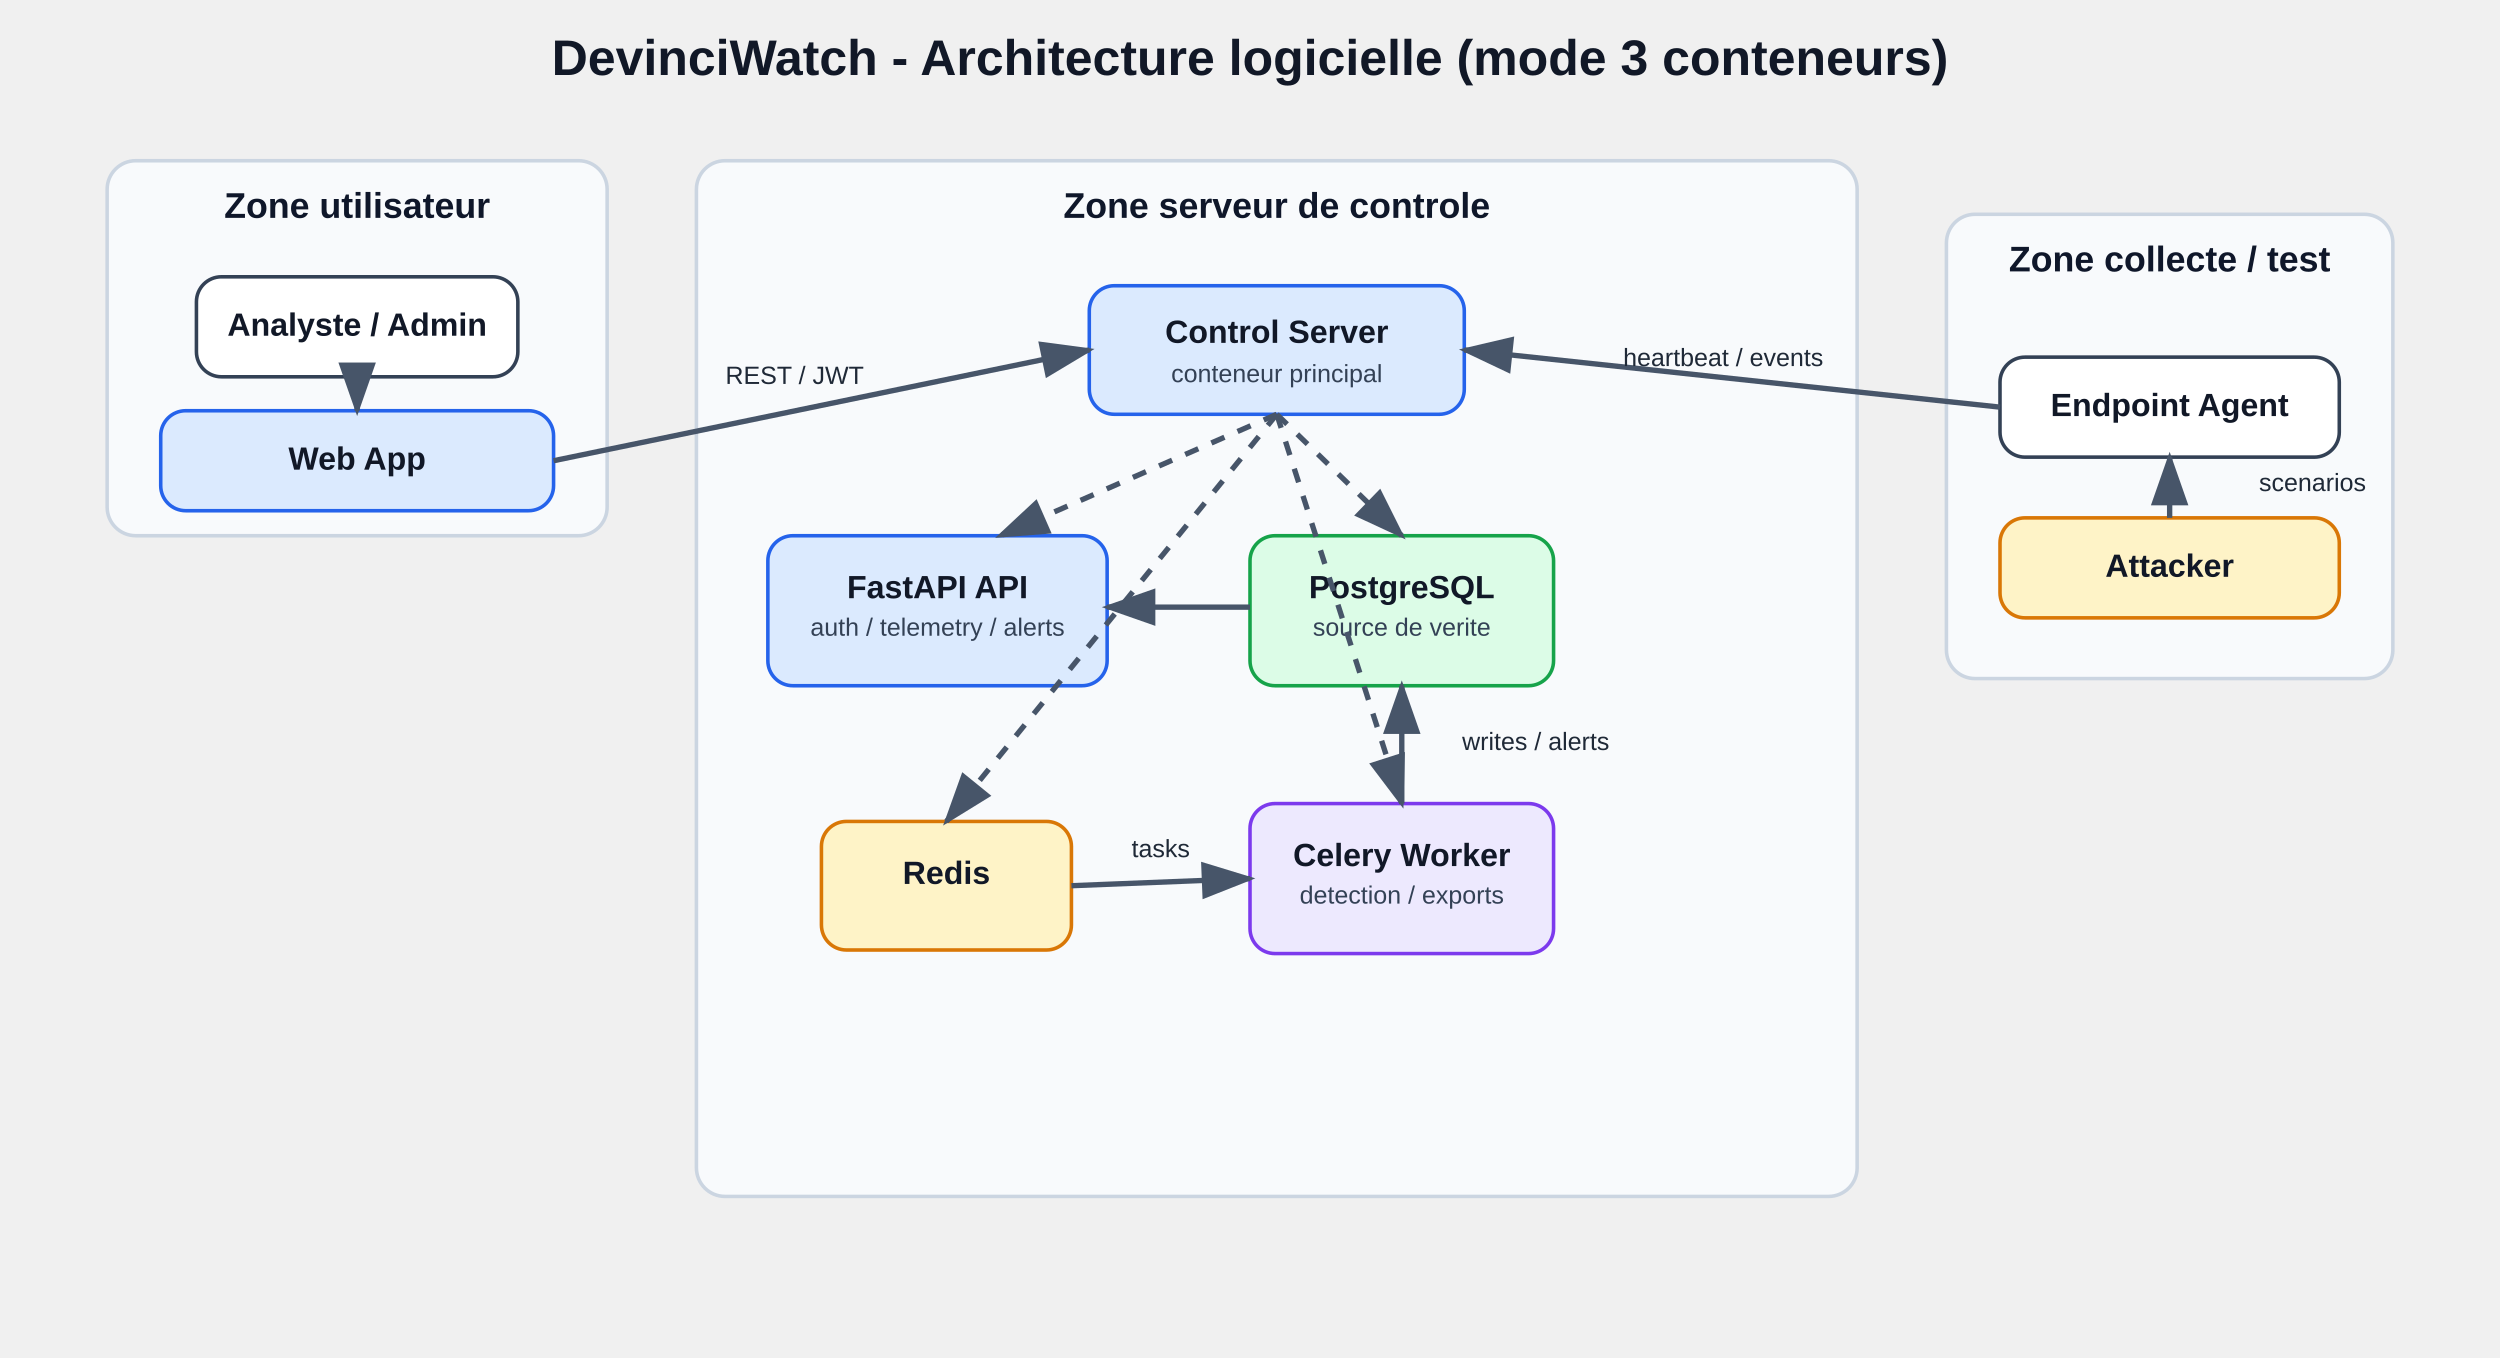
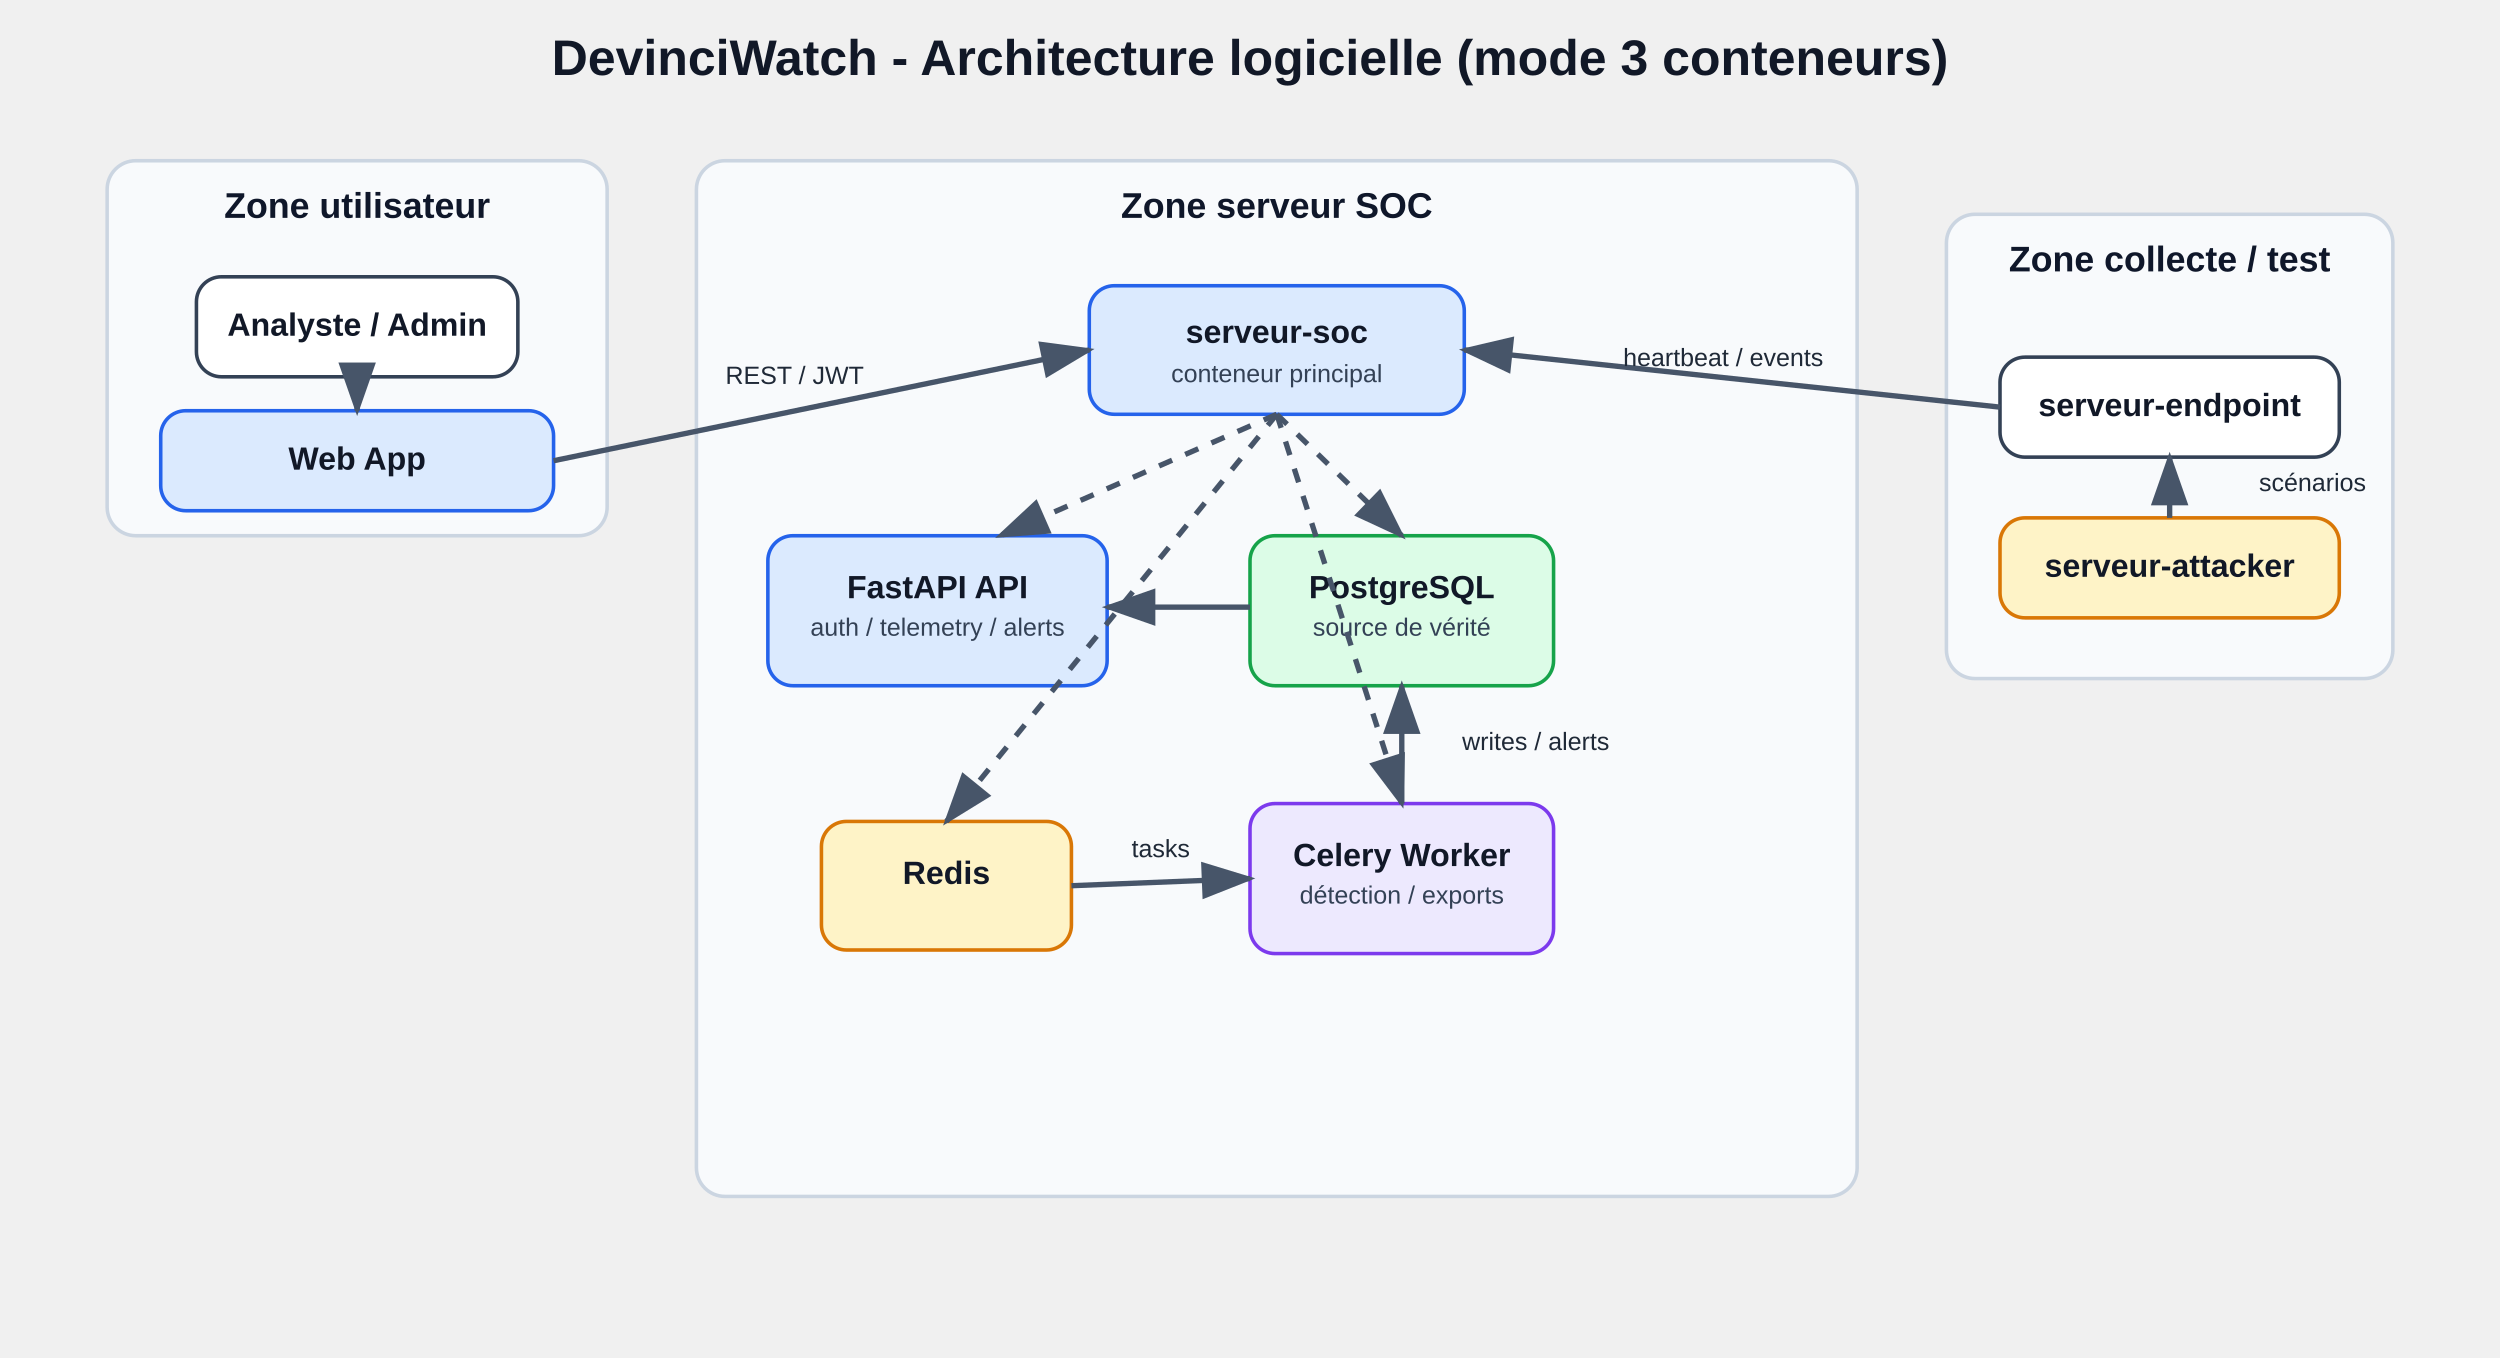
<svg xmlns="http://www.w3.org/2000/svg" width="1400" height="760" viewBox="0 0 1400 760">
  <defs>
    <style>
      .title { font: 700 28px Arial, sans-serif; fill: #111827; }
      .zone { fill: #f8fafc; stroke: #cbd5e1; stroke-width: 2; rx: 16; ry: 16; }
      .zone-title { font: 700 20px Arial, sans-serif; fill: #0f172a; }
      .box { fill: #ffffff; stroke: #334155; stroke-width: 2; rx: 14; ry: 14; }
      .box-blue { fill: #dbeafe; stroke: #2563eb; stroke-width: 2; rx: 14; ry: 14; }
      .box-green { fill: #dcfce7; stroke: #16a34a; stroke-width: 2; rx: 14; ry: 14; }
      .box-amber { fill: #fef3c7; stroke: #d97706; stroke-width: 2; rx: 14; ry: 14; }
      .box-purple { fill: #ede9fe; stroke: #7c3aed; stroke-width: 2; rx: 14; ry: 14; }
      .label { font: 700 18px Arial, sans-serif; fill: #111827; text-anchor: middle; }
      .sub { font: 14px Arial, sans-serif; fill: #334155; text-anchor: middle; }
      .arrow { stroke: #475569; stroke-width: 3; fill: none; marker-end: url(#arrowhead); }
      .dashed { stroke-dasharray: 8 8; }
      .edge-label { font: 14px Arial, sans-serif; fill: #1f2937; text-anchor: middle; }
    </style>
    <marker id="arrowhead" markerWidth="10" markerHeight="7" refX="9" refY="3.5" orient="auto">
      <polygon points="0 0, 10 3.5, 0 7" fill="#475569" />
    </marker>
  </defs>
  <text x="700" y="42" class="title" text-anchor="middle">DevinciWatch - Architecture logicielle (mode 3 conteneurs)</text>
  <rect x="60" y="90" width="280" height="210" class="zone" />
  <text x="200" y="122" class="zone-title" text-anchor="middle">Zone utilisateur</text>
  <rect x="110" y="155" width="180" height="56" class="box" />
  <text x="200" y="188" class="label">Analyste / Admin</text>
  <rect x="90" y="230" width="220" height="56" class="box-blue" />
  <text x="200" y="263" class="label">Web App</text>
  <rect x="390" y="90" width="650" height="580" class="zone" />
-   <text x="715" y="122" class="zone-title" text-anchor="middle">Zone serveur de controle</text>
+   <text x="715" y="122" class="zone-title" text-anchor="middle">Zone serveur SOC</text>
  <rect x="610" y="160" width="210" height="72" class="box-blue" />
-   <text x="715" y="192" class="label">Control Server</text>
+   <text x="715" y="192" class="label">serveur-soc</text>
  <text x="715" y="214" class="sub">conteneur principal</text>
  <rect x="430" y="300" width="190" height="84" class="box-blue" />
  <text x="525" y="335" class="label">FastAPI API</text>
  <text x="525" y="356" class="sub">auth / telemetry / alerts</text>
  <rect x="700" y="300" width="170" height="84" class="box-green" />
  <text x="785" y="335" class="label">PostgreSQL</text>
-   <text x="785" y="356" class="sub">source de verite</text>
+   <text x="785" y="356" class="sub">source de vérité</text>
  <rect x="460" y="460" width="140" height="72" class="box-amber" />
  <text x="530" y="495" class="label">Redis</text>
  <rect x="700" y="450" width="170" height="84" class="box-purple" />
  <text x="785" y="485" class="label">Celery Worker</text>
-   <text x="785" y="506" class="sub">detection / exports</text>
+   <text x="785" y="506" class="sub">détection / exports</text>
  <rect x="1090" y="120" width="250" height="260" class="zone" />
  <text x="1215" y="152" class="zone-title" text-anchor="middle">Zone collecte / test</text>
  <rect x="1120" y="200" width="190" height="56" class="box" />
-   <text x="1215" y="233" class="label">Endpoint Agent</text>
+   <text x="1215" y="233" class="label">serveur-endpoint</text>
  <rect x="1120" y="290" width="190" height="56" class="box-amber" />
-   <text x="1215" y="323" class="label">Attacker</text>
+   <text x="1215" y="323" class="label">serveur-attacker</text>
  <line x1="200" y1="211" x2="200" y2="230" class="arrow" />
  <line x1="310" y1="258" x2="610" y2="196" class="arrow" />
  <text x="445" y="215" class="edge-label">REST / JWT</text>
  <line x1="715" y1="232" x2="560" y2="300" class="arrow dashed" />
  <line x1="715" y1="232" x2="785" y2="300" class="arrow dashed" />
  <line x1="715" y1="232" x2="530" y2="460" class="arrow dashed" />
  <line x1="715" y1="232" x2="785" y2="450" class="arrow dashed" />
  <line x1="1120" y1="228" x2="820" y2="196" class="arrow" />
  <text x="965" y="205" class="edge-label">heartbeat / events</text>
  <line x1="1215" y1="290" x2="1215" y2="256" class="arrow dashed" />
-   <text x="1295" y="275" class="edge-label">scenarios</text>
+   <text x="1295" y="275" class="edge-label">scénarios</text>
  <line x1="600" y1="496" x2="700" y2="492" class="arrow" />
  <text x="650" y="480" class="edge-label">tasks</text>
  <line x1="700" y1="340" x2="620" y2="340" class="arrow" />
  <line x1="785" y1="450" x2="785" y2="384" class="arrow" />
  <text x="860" y="420" class="edge-label">writes / alerts</text>
</svg>
